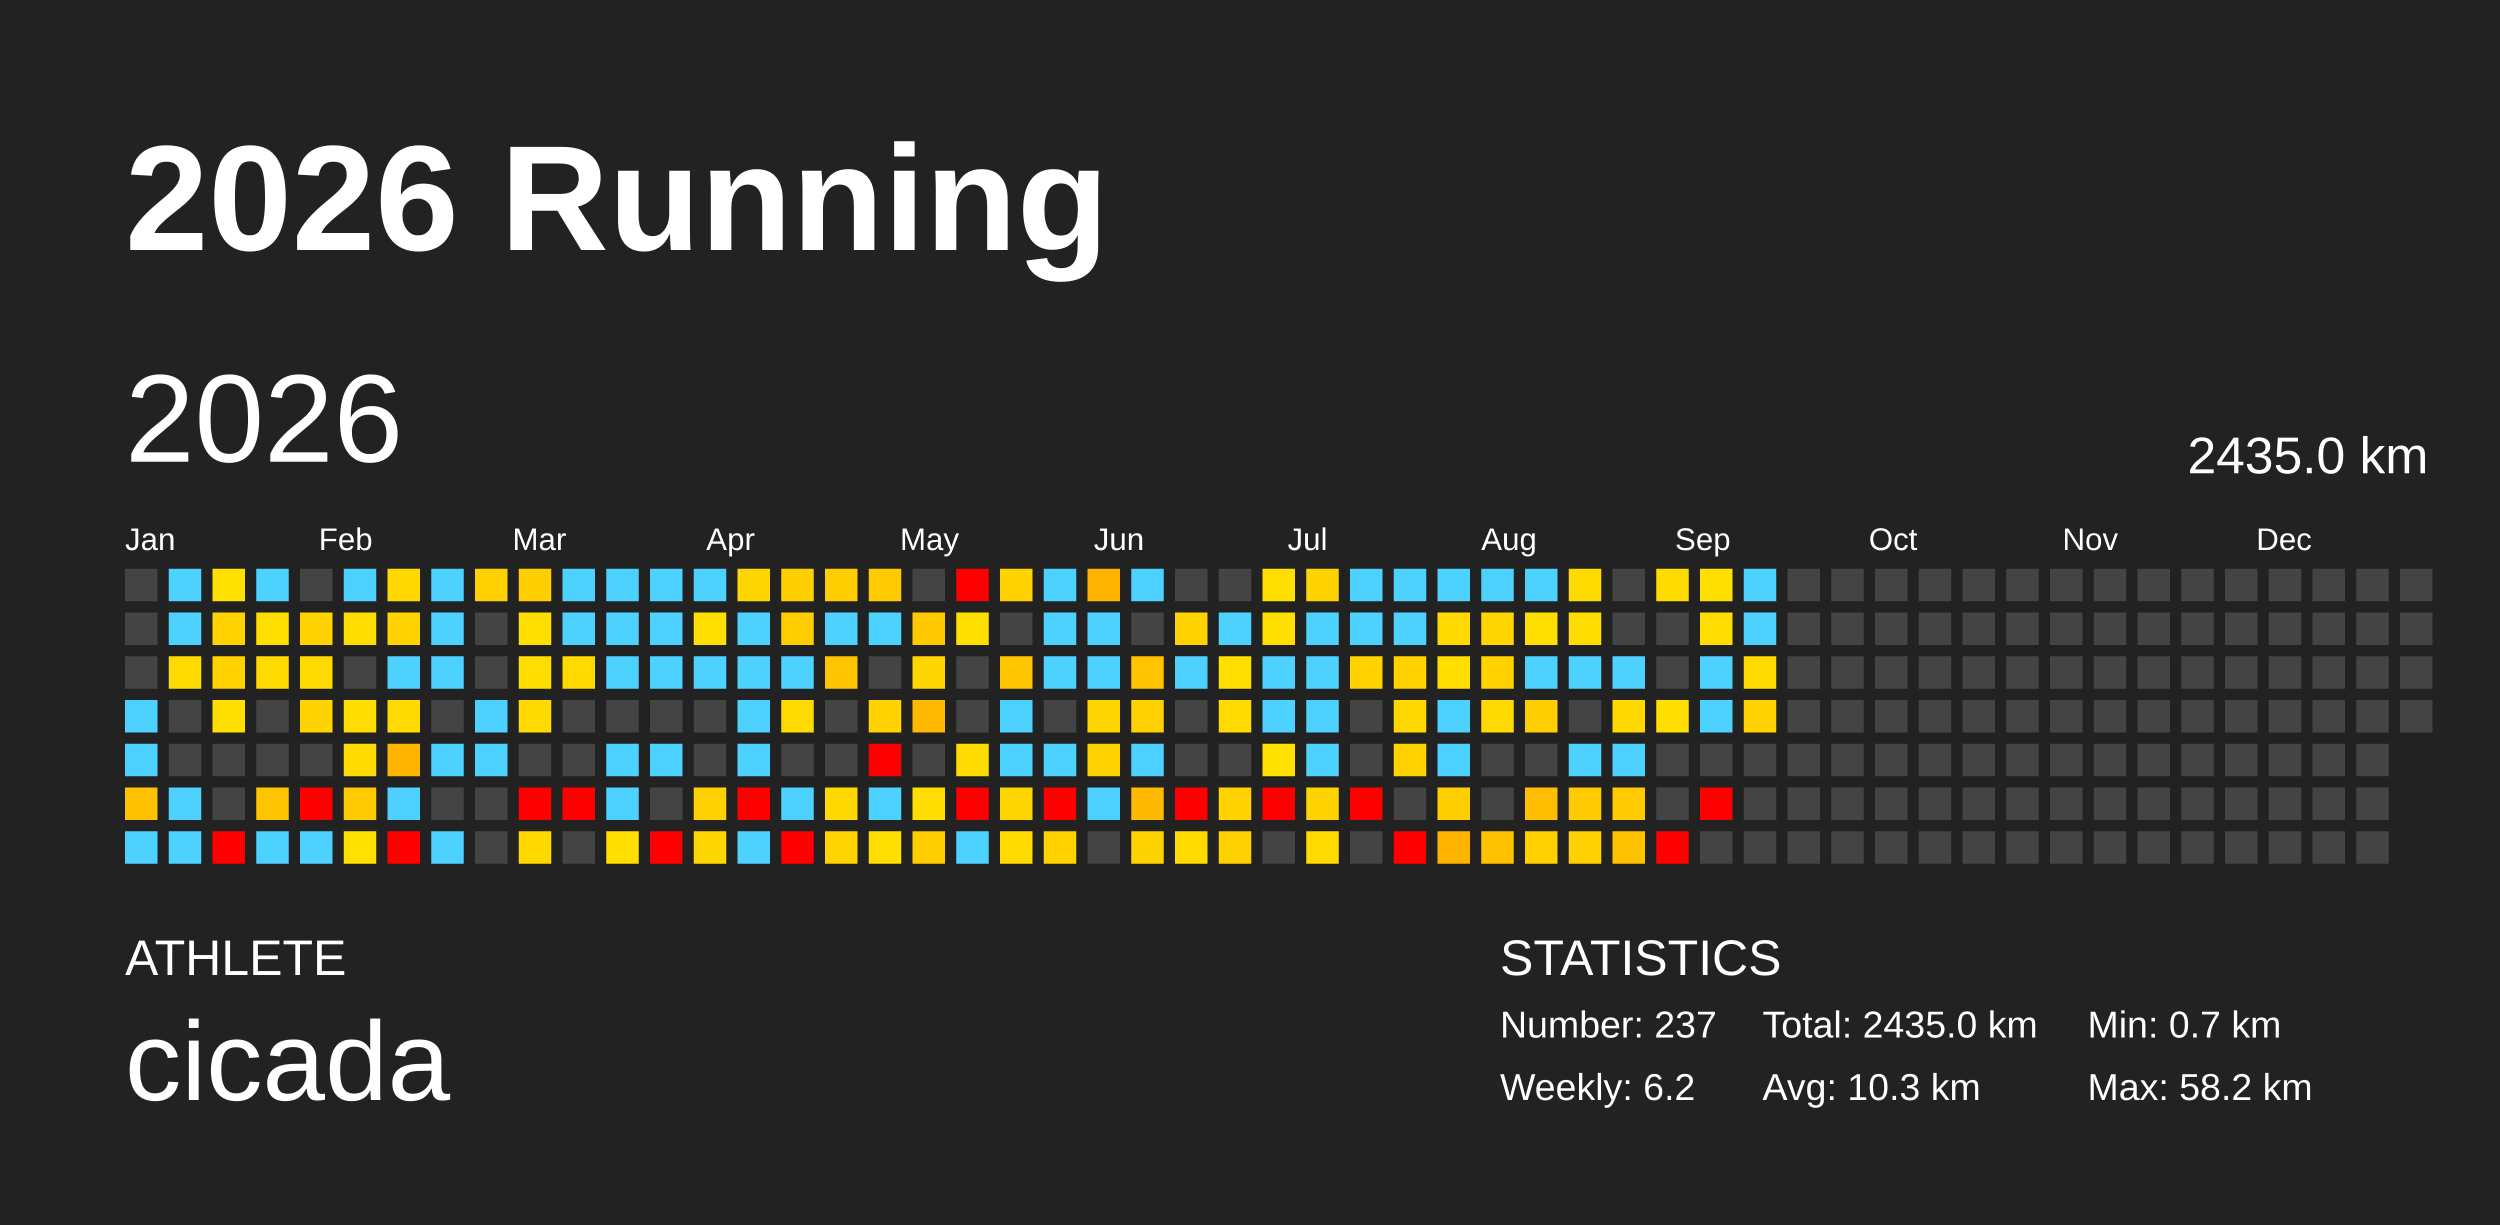
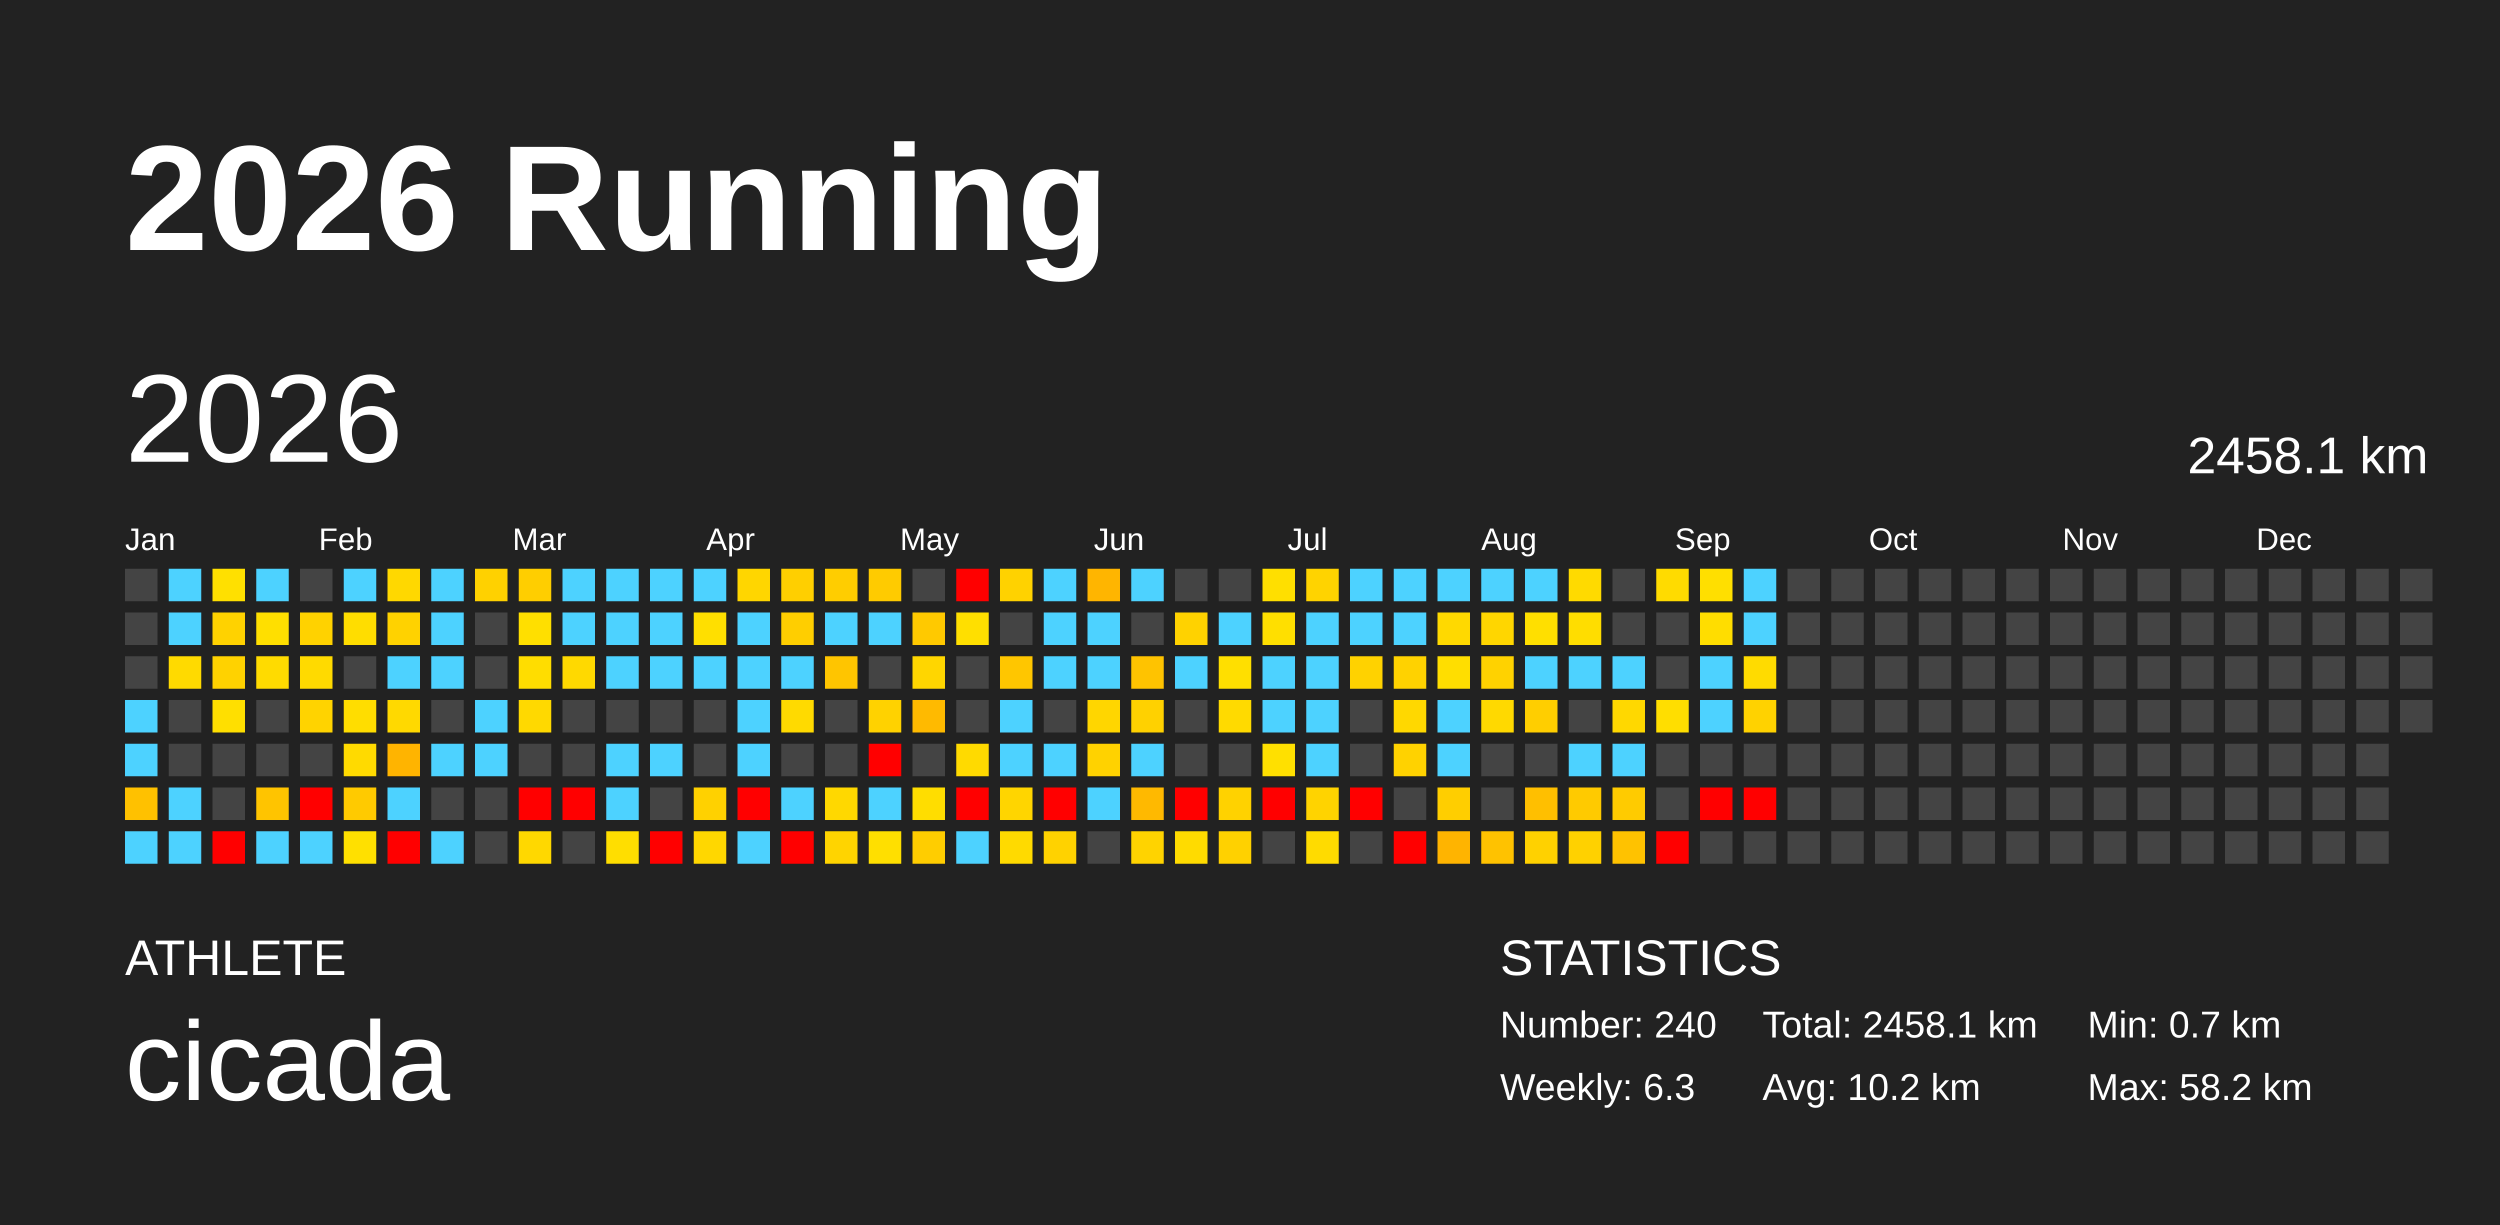
<svg xmlns="http://www.w3.org/2000/svg" baseProfile="full" height="98mm" version="1.1" viewBox="0,0,200,98" width="200mm">
  <defs />
  <rect fill="#222222" height="98" width="200" x="0" y="0" />
  <text fill="#FFFFFF" style="font-size:12px; font-family:Arial; font-weight:bold;" x="10" y="20">2026 Running</text>
  <text fill="#FFFFFF" style="font-size:4px; font-family:Arial" x="10" y="78">ATHLETE</text>
  <text fill="#FFFFFF" style="font-size:9px; font-family:Arial" x="10" y="88">cicada</text>
  <text fill="#FFFFFF" style="font-size:4px; font-family:Arial" x="120" y="78">STATISTICS</text>
-   <text fill="#FFFFFF" style="font-size:3px; font-family:Arial" x="120" y="83">Number: 237</text>
-   <text fill="#FFFFFF" style="font-size:3px; font-family:Arial" x="120" y="88">Weekly: 6.2</text>
-   <text fill="#FFFFFF" style="font-size:3px; font-family:Arial" x="141" y="83">Total: 2435.0 km</text>
-   <text fill="#FFFFFF" style="font-size:3px; font-family:Arial" x="141" y="88">Avg: 10.3 km</text>
+   <text fill="#FFFFFF" style="font-size:3px; font-family:Arial" x="120" y="83">Number: 240</text>
+   <text fill="#FFFFFF" style="font-size:3px; font-family:Arial" x="120" y="88">Weekly: 6.3</text>
+   <text fill="#FFFFFF" style="font-size:3px; font-family:Arial" x="141" y="83">Total: 2458.1 km</text>
+   <text fill="#FFFFFF" style="font-size:3px; font-family:Arial" x="141" y="88">Avg: 10.2 km</text>
  <text fill="#FFFFFF" style="font-size:3px; font-family:Arial" x="167" y="83">Min: 0.7 km</text>
  <text fill="#FFFFFF" style="font-size:3px; font-family:Arial" x="167" y="88">Max: 58.2 km</text>
  <text dominant-baseline="hanging" fill="#FFFFFF" style="font-size:10.0px; font-family:Arial;" x="10" y="30">2026</text>
-   <text dominant-baseline="hanging" fill="#FFFFFF" style="font-size:4.125px; font-family:Arial;" x="175" y="35">2435.0 km</text>
+   <text dominant-baseline="hanging" fill="#FFFFFF" style="font-size:4.125px; font-family:Arial;" x="175" y="35">2458.1 km</text>
  <text fill="#FFFFFF" style="font-size:2.5px; font-family:Arial" x="10.0" y="44">Jan</text>
  <text fill="#FFFFFF" style="font-size:2.5px; font-family:Arial" x="25.5" y="44">Feb</text>
  <text fill="#FFFFFF" style="font-size:2.5px; font-family:Arial" x="41.0" y="44">Mar</text>
  <text fill="#FFFFFF" style="font-size:2.5px; font-family:Arial" x="56.5" y="44">Apr</text>
  <text fill="#FFFFFF" style="font-size:2.5px; font-family:Arial" x="72.0" y="44">May</text>
  <text fill="#FFFFFF" style="font-size:2.5px; font-family:Arial" x="87.5" y="44">Jun</text>
  <text fill="#FFFFFF" style="font-size:2.5px; font-family:Arial" x="103.0" y="44">Jul</text>
  <text fill="#FFFFFF" style="font-size:2.5px; font-family:Arial" x="118.5" y="44">Aug</text>
  <text fill="#FFFFFF" style="font-size:2.5px; font-family:Arial" x="134.0" y="44">Sep</text>
  <text fill="#FFFFFF" style="font-size:2.5px; font-family:Arial" x="149.5" y="44">Oct</text>
  <text fill="#FFFFFF" style="font-size:2.5px; font-family:Arial" x="165.0" y="44">Nov</text>
  <text fill="#FFFFFF" style="font-size:2.5px; font-family:Arial" x="180.5" y="44">Dec</text>
  <rect fill="#444444" height="2.6" width="2.6" x="10.0" y="45.5" />
  <rect fill="#444444" height="2.6" width="2.6" x="10.0" y="49.0" />
  <rect fill="#444444" height="2.6" width="2.6" x="10.0" y="52.5" />
  <rect fill="#4dd2ff" height="2.6" width="2.6" x="10.0" y="56.0" />
  <rect fill="#4dd2ff" height="2.6" width="2.6" x="10.0" y="59.5" />
  <rect fill="#ffc100" height="2.6" width="2.6" x="10.0" y="63.0" />
  <rect fill="#4dd2ff" height="2.6" width="2.6" x="10.0" y="66.5" />
  <rect fill="#4dd2ff" height="2.6" width="2.6" x="13.5" y="45.5" />
  <rect fill="#4dd2ff" height="2.6" width="2.6" x="13.5" y="49.0" />
  <rect fill="#ffda00" height="2.6" width="2.6" x="13.5" y="52.5" />
  <rect fill="#444444" height="2.6" width="2.6" x="13.5" y="56.0" />
  <rect fill="#444444" height="2.6" width="2.6" x="13.5" y="59.5" />
  <rect fill="#4dd2ff" height="2.6" width="2.6" x="13.5" y="63.0" />
  <rect fill="#4dd2ff" height="2.6" width="2.6" x="13.5" y="66.5" />
  <rect fill="#ffe000" height="2.6" width="2.6" x="17.0" y="45.5" />
  <rect fill="#ffd200" height="2.6" width="2.6" x="17.0" y="49.0" />
  <rect fill="#ffd200" height="2.6" width="2.6" x="17.0" y="52.5" />
  <rect fill="#ffdf00" height="2.6" width="2.6" x="17.0" y="56.0" />
  <rect fill="#444444" height="2.6" width="2.6" x="17.0" y="59.5" />
  <rect fill="#444444" height="2.6" width="2.6" x="17.0" y="63.0" />
  <rect fill="red" height="2.6" width="2.6" x="17.0" y="66.5" />
  <rect fill="#4dd2ff" height="2.6" width="2.6" x="20.5" y="45.5" />
  <rect fill="#ffdf00" height="2.6" width="2.6" x="20.5" y="49.0" />
  <rect fill="#ffdb00" height="2.6" width="2.6" x="20.5" y="52.5" />
  <rect fill="#444444" height="2.6" width="2.6" x="20.5" y="56.0" />
  <rect fill="#444444" height="2.6" width="2.6" x="20.5" y="59.5" />
  <rect fill="#ffc400" height="2.6" width="2.6" x="20.5" y="63.0" />
  <rect fill="#4dd2ff" height="2.6" width="2.6" x="20.5" y="66.5" />
  <rect fill="#444444" height="2.6" width="2.6" x="24.0" y="45.5" />
  <rect fill="#ffd200" height="2.6" width="2.6" x="24.0" y="49.0" />
  <rect fill="#ffda00" height="2.6" width="2.6" x="24.0" y="52.5" />
  <rect fill="#ffd300" height="2.6" width="2.6" x="24.0" y="56.0" />
  <rect fill="#444444" height="2.6" width="2.6" x="24.0" y="59.5" />
  <rect fill="red" height="2.6" width="2.6" x="24.0" y="63.0" />
  <rect fill="#4dd2ff" height="2.6" width="2.6" x="24.0" y="66.5" />
  <rect fill="#4dd2ff" height="2.6" width="2.6" x="27.5" y="45.5" />
  <rect fill="#ffdd00" height="2.6" width="2.6" x="27.5" y="49.0" />
  <rect fill="#444444" height="2.6" width="2.6" x="27.5" y="52.5" />
  <rect fill="#ffdd00" height="2.6" width="2.6" x="27.5" y="56.0" />
  <rect fill="#ffda00" height="2.6" width="2.6" x="27.5" y="59.5" />
  <rect fill="#ffca00" height="2.6" width="2.6" x="27.5" y="63.0" />
  <rect fill="#ffe000" height="2.6" width="2.6" x="27.5" y="66.5" />
  <rect fill="#ffd800" height="2.6" width="2.6" x="31.0" y="45.5" />
  <rect fill="#ffd200" height="2.6" width="2.6" x="31.0" y="49.0" />
  <rect fill="#4dd2ff" height="2.6" width="2.6" x="31.0" y="52.5" />
  <rect fill="#ffd900" height="2.6" width="2.6" x="31.0" y="56.0" />
  <rect fill="#ffb400" height="2.6" width="2.6" x="31.0" y="59.5" />
  <rect fill="#4dd2ff" height="2.6" width="2.6" x="31.0" y="63.0" />
  <rect fill="red" height="2.6" width="2.6" x="31.0" y="66.5" />
  <rect fill="#4dd2ff" height="2.6" width="2.6" x="34.5" y="45.5" />
  <rect fill="#4dd2ff" height="2.6" width="2.6" x="34.5" y="49.0" />
  <rect fill="#4dd2ff" height="2.6" width="2.6" x="34.5" y="52.5" />
  <rect fill="#444444" height="2.6" width="2.6" x="34.5" y="56.0" />
  <rect fill="#4dd2ff" height="2.6" width="2.6" x="34.5" y="59.5" />
  <rect fill="#444444" height="2.6" width="2.6" x="34.5" y="63.0" />
  <rect fill="#4dd2ff" height="2.6" width="2.6" x="34.5" y="66.5" />
  <rect fill="#ffd100" height="2.6" width="2.6" x="38.0" y="45.5" />
  <rect fill="#444444" height="2.6" width="2.6" x="38.0" y="49.0" />
  <rect fill="#444444" height="2.6" width="2.6" x="38.0" y="52.5" />
  <rect fill="#4dd2ff" height="2.6" width="2.6" x="38.0" y="56.0" />
  <rect fill="#4dd2ff" height="2.6" width="2.6" x="38.0" y="59.5" />
  <rect fill="#444444" height="2.6" width="2.6" x="38.0" y="63.0" />
  <rect fill="#444444" height="2.6" width="2.6" x="38.0" y="66.5" />
  <rect fill="#ffce00" height="2.6" width="2.6" x="41.5" y="45.5" />
  <rect fill="#ffdf00" height="2.6" width="2.6" x="41.5" y="49.0" />
  <rect fill="#ffdd00" height="2.6" width="2.6" x="41.5" y="52.5" />
  <rect fill="#ffd900" height="2.6" width="2.6" x="41.5" y="56.0" />
  <rect fill="#444444" height="2.6" width="2.6" x="41.5" y="59.5" />
  <rect fill="red" height="2.6" width="2.6" x="41.5" y="63.0" />
  <rect fill="#ffd800" height="2.6" width="2.6" x="41.5" y="66.5" />
  <rect fill="#4dd2ff" height="2.6" width="2.6" x="45.0" y="45.5" />
  <rect fill="#4dd2ff" height="2.6" width="2.6" x="45.0" y="49.0" />
  <rect fill="#ffd900" height="2.6" width="2.6" x="45.0" y="52.5" />
  <rect fill="#444444" height="2.6" width="2.6" x="45.0" y="56.0" />
  <rect fill="#444444" height="2.6" width="2.6" x="45.0" y="59.5" />
  <rect fill="red" height="2.6" width="2.6" x="45.0" y="63.0" />
  <rect fill="#444444" height="2.6" width="2.6" x="45.0" y="66.5" />
  <rect fill="#4dd2ff" height="2.6" width="2.6" x="48.5" y="45.5" />
  <rect fill="#4dd2ff" height="2.6" width="2.6" x="48.5" y="49.0" />
  <rect fill="#4dd2ff" height="2.6" width="2.6" x="48.5" y="52.5" />
  <rect fill="#444444" height="2.6" width="2.6" x="48.5" y="56.0" />
  <rect fill="#4dd2ff" height="2.6" width="2.6" x="48.5" y="59.5" />
  <rect fill="#4dd2ff" height="2.6" width="2.6" x="48.5" y="63.0" />
  <rect fill="#ffde00" height="2.6" width="2.6" x="48.5" y="66.5" />
  <rect fill="#4dd2ff" height="2.6" width="2.6" x="52.0" y="45.5" />
  <rect fill="#4dd2ff" height="2.6" width="2.6" x="52.0" y="49.0" />
  <rect fill="#4dd2ff" height="2.6" width="2.6" x="52.0" y="52.5" />
  <rect fill="#444444" height="2.6" width="2.6" x="52.0" y="56.0" />
  <rect fill="#4dd2ff" height="2.6" width="2.6" x="52.0" y="59.5" />
  <rect fill="#444444" height="2.6" width="2.6" x="52.0" y="63.0" />
  <rect fill="red" height="2.6" width="2.6" x="52.0" y="66.5" />
  <rect fill="#4dd2ff" height="2.6" width="2.6" x="55.5" y="45.5" />
  <rect fill="#ffdf00" height="2.6" width="2.6" x="55.5" y="49.0" />
  <rect fill="#4dd2ff" height="2.6" width="2.6" x="55.5" y="52.5" />
  <rect fill="#444444" height="2.6" width="2.6" x="55.5" y="56.0" />
  <rect fill="#444444" height="2.6" width="2.6" x="55.5" y="59.5" />
  <rect fill="#ffd100" height="2.6" width="2.6" x="55.5" y="63.0" />
  <rect fill="#ffd700" height="2.6" width="2.6" x="55.5" y="66.5" />
  <rect fill="#ffd600" height="2.6" width="2.6" x="59.0" y="45.5" />
  <rect fill="#4dd2ff" height="2.6" width="2.6" x="59.0" y="49.0" />
  <rect fill="#4dd2ff" height="2.6" width="2.6" x="59.0" y="52.5" />
  <rect fill="#4dd2ff" height="2.6" width="2.6" x="59.0" y="56.0" />
  <rect fill="#4dd2ff" height="2.6" width="2.6" x="59.0" y="59.5" />
  <rect fill="red" height="2.6" width="2.6" x="59.0" y="63.0" />
  <rect fill="#4dd2ff" height="2.6" width="2.6" x="59.0" y="66.5" />
  <rect fill="#ffcf00" height="2.6" width="2.6" x="62.5" y="45.5" />
  <rect fill="#ffce00" height="2.6" width="2.6" x="62.5" y="49.0" />
  <rect fill="#4dd2ff" height="2.6" width="2.6" x="62.5" y="52.5" />
  <rect fill="#ffda00" height="2.6" width="2.6" x="62.5" y="56.0" />
  <rect fill="#444444" height="2.6" width="2.6" x="62.5" y="59.5" />
  <rect fill="#4dd2ff" height="2.6" width="2.6" x="62.5" y="63.0" />
  <rect fill="red" height="2.6" width="2.6" x="62.5" y="66.5" />
  <rect fill="#ffcd00" height="2.6" width="2.6" x="66.0" y="45.5" />
  <rect fill="#4dd2ff" height="2.6" width="2.6" x="66.0" y="49.0" />
  <rect fill="#ffc500" height="2.6" width="2.6" x="66.0" y="52.5" />
  <rect fill="#444444" height="2.6" width="2.6" x="66.0" y="56.0" />
  <rect fill="#444444" height="2.6" width="2.6" x="66.0" y="59.5" />
  <rect fill="#ffd800" height="2.6" width="2.6" x="66.0" y="63.0" />
  <rect fill="#ffd400" height="2.6" width="2.6" x="66.0" y="66.5" />
  <rect fill="#ffcb00" height="2.6" width="2.6" x="69.5" y="45.5" />
  <rect fill="#4dd2ff" height="2.6" width="2.6" x="69.5" y="49.0" />
  <rect fill="#444444" height="2.6" width="2.6" x="69.5" y="52.5" />
  <rect fill="#ffd200" height="2.6" width="2.6" x="69.5" y="56.0" />
  <rect fill="red" height="2.6" width="2.6" x="69.5" y="59.5" />
  <rect fill="#4dd2ff" height="2.6" width="2.6" x="69.5" y="63.0" />
  <rect fill="#ffdf00" height="2.6" width="2.6" x="69.5" y="66.5" />
  <rect fill="#444444" height="2.6" width="2.6" x="73.0" y="45.5" />
  <rect fill="#ffc900" height="2.6" width="2.6" x="73.0" y="49.0" />
  <rect fill="#ffd600" height="2.6" width="2.6" x="73.0" y="52.5" />
  <rect fill="#ffba00" height="2.6" width="2.6" x="73.0" y="56.0" />
  <rect fill="#444444" height="2.6" width="2.6" x="73.0" y="59.5" />
  <rect fill="#ffdd00" height="2.6" width="2.6" x="73.0" y="63.0" />
  <rect fill="#ffcd00" height="2.6" width="2.6" x="73.0" y="66.5" />
  <rect fill="red" height="2.6" width="2.6" x="76.5" y="45.5" />
  <rect fill="#ffdf00" height="2.6" width="2.6" x="76.5" y="49.0" />
  <rect fill="#444444" height="2.6" width="2.6" x="76.5" y="52.5" />
  <rect fill="#444444" height="2.6" width="2.6" x="76.5" y="56.0" />
  <rect fill="#ffda00" height="2.6" width="2.6" x="76.5" y="59.5" />
  <rect fill="red" height="2.6" width="2.6" x="76.5" y="63.0" />
  <rect fill="#4dd2ff" height="2.6" width="2.6" x="76.5" y="66.5" />
  <rect fill="#ffd200" height="2.6" width="2.6" x="80.0" y="45.5" />
  <rect fill="#444444" height="2.6" width="2.6" x="80.0" y="49.0" />
  <rect fill="#ffc600" height="2.6" width="2.6" x="80.0" y="52.5" />
  <rect fill="#4dd2ff" height="2.6" width="2.6" x="80.0" y="56.0" />
  <rect fill="#4dd2ff" height="2.6" width="2.6" x="80.0" y="59.5" />
  <rect fill="#ffd500" height="2.6" width="2.6" x="80.0" y="63.0" />
  <rect fill="#ffda00" height="2.6" width="2.6" x="80.0" y="66.5" />
  <rect fill="#4dd2ff" height="2.6" width="2.6" x="83.5" y="45.5" />
  <rect fill="#4dd2ff" height="2.6" width="2.6" x="83.5" y="49.0" />
  <rect fill="#4dd2ff" height="2.6" width="2.6" x="83.5" y="52.5" />
  <rect fill="#444444" height="2.6" width="2.6" x="83.5" y="56.0" />
  <rect fill="#4dd2ff" height="2.6" width="2.6" x="83.5" y="59.5" />
  <rect fill="red" height="2.6" width="2.6" x="83.5" y="63.0" />
  <rect fill="#ffd200" height="2.6" width="2.6" x="83.5" y="66.5" />
  <rect fill="#ffb500" height="2.6" width="2.6" x="87.0" y="45.5" />
  <rect fill="#4dd2ff" height="2.6" width="2.6" x="87.0" y="49.0" />
  <rect fill="#4dd2ff" height="2.6" width="2.6" x="87.0" y="52.5" />
  <rect fill="#ffd600" height="2.6" width="2.6" x="87.0" y="56.0" />
  <rect fill="#ffd200" height="2.6" width="2.6" x="87.0" y="59.5" />
  <rect fill="#4dd2ff" height="2.6" width="2.6" x="87.0" y="63.0" />
  <rect fill="#444444" height="2.6" width="2.6" x="87.0" y="66.5" />
  <rect fill="#4dd2ff" height="2.6" width="2.6" x="90.5" y="45.5" />
  <rect fill="#444444" height="2.6" width="2.6" x="90.5" y="49.0" />
  <rect fill="#ffc300" height="2.6" width="2.6" x="90.5" y="52.5" />
  <rect fill="#ffd100" height="2.6" width="2.6" x="90.5" y="56.0" />
  <rect fill="#4dd2ff" height="2.6" width="2.6" x="90.5" y="59.5" />
  <rect fill="#ffb900" height="2.6" width="2.6" x="90.5" y="63.0" />
  <rect fill="#ffd300" height="2.6" width="2.6" x="90.5" y="66.5" />
  <rect fill="#444444" height="2.6" width="2.6" x="94.0" y="45.5" />
  <rect fill="#ffd200" height="2.6" width="2.6" x="94.0" y="49.0" />
  <rect fill="#4dd2ff" height="2.6" width="2.6" x="94.0" y="52.5" />
  <rect fill="#444444" height="2.6" width="2.6" x="94.0" y="56.0" />
  <rect fill="#444444" height="2.6" width="2.6" x="94.0" y="59.5" />
  <rect fill="red" height="2.6" width="2.6" x="94.0" y="63.0" />
  <rect fill="#ffdb00" height="2.6" width="2.6" x="94.0" y="66.5" />
  <rect fill="#444444" height="2.6" width="2.6" x="97.5" y="45.5" />
  <rect fill="#4dd2ff" height="2.6" width="2.6" x="97.5" y="49.0" />
  <rect fill="#ffdf00" height="2.6" width="2.6" x="97.5" y="52.5" />
  <rect fill="#ffda00" height="2.6" width="2.6" x="97.5" y="56.0" />
  <rect fill="#444444" height="2.6" width="2.6" x="97.5" y="59.5" />
  <rect fill="#ffd200" height="2.6" width="2.6" x="97.5" y="63.0" />
  <rect fill="#ffd100" height="2.6" width="2.6" x="97.5" y="66.5" />
  <rect fill="#ffdf00" height="2.6" width="2.6" x="101.0" y="45.5" />
  <rect fill="#ffdf00" height="2.6" width="2.6" x="101.0" y="49.0" />
  <rect fill="#4dd2ff" height="2.6" width="2.6" x="101.0" y="52.5" />
  <rect fill="#4dd2ff" height="2.6" width="2.6" x="101.0" y="56.0" />
  <rect fill="#ffe000" height="2.6" width="2.6" x="101.0" y="59.5" />
  <rect fill="red" height="2.6" width="2.6" x="101.0" y="63.0" />
  <rect fill="#444444" height="2.6" width="2.6" x="101.0" y="66.5" />
  <rect fill="#ffd300" height="2.6" width="2.6" x="104.5" y="45.5" />
  <rect fill="#4dd2ff" height="2.6" width="2.6" x="104.5" y="49.0" />
  <rect fill="#4dd2ff" height="2.6" width="2.6" x="104.5" y="52.5" />
  <rect fill="#4dd2ff" height="2.6" width="2.6" x="104.5" y="56.0" />
  <rect fill="#4dd2ff" height="2.6" width="2.6" x="104.5" y="59.5" />
  <rect fill="#ffd300" height="2.6" width="2.6" x="104.5" y="63.0" />
  <rect fill="#ffdb00" height="2.6" width="2.6" x="104.5" y="66.5" />
  <rect fill="#4dd2ff" height="2.6" width="2.6" x="108.0" y="45.5" />
  <rect fill="#4dd2ff" height="2.6" width="2.6" x="108.0" y="49.0" />
  <rect fill="#ffd200" height="2.6" width="2.6" x="108.0" y="52.5" />
  <rect fill="#444444" height="2.6" width="2.6" x="108.0" y="56.0" />
  <rect fill="#444444" height="2.6" width="2.6" x="108.0" y="59.5" />
  <rect fill="red" height="2.6" width="2.6" x="108.0" y="63.0" />
  <rect fill="#444444" height="2.6" width="2.6" x="108.0" y="66.5" />
  <rect fill="#4dd2ff" height="2.6" width="2.6" x="111.5" y="45.5" />
  <rect fill="#4dd2ff" height="2.6" width="2.6" x="111.5" y="49.0" />
  <rect fill="#ffd200" height="2.6" width="2.6" x="111.5" y="52.5" />
  <rect fill="#ffd800" height="2.6" width="2.6" x="111.5" y="56.0" />
  <rect fill="#ffd200" height="2.6" width="2.6" x="111.5" y="59.5" />
  <rect fill="#444444" height="2.6" width="2.6" x="111.5" y="63.0" />
  <rect fill="red" height="2.6" width="2.6" x="111.5" y="66.5" />
  <rect fill="#4dd2ff" height="2.6" width="2.6" x="115.0" y="45.5" />
  <rect fill="#ffd900" height="2.6" width="2.6" x="115.0" y="49.0" />
  <rect fill="#ffde00" height="2.6" width="2.6" x="115.0" y="52.5" />
  <rect fill="#4dd2ff" height="2.6" width="2.6" x="115.0" y="56.0" />
  <rect fill="#4dd2ff" height="2.6" width="2.6" x="115.0" y="59.5" />
  <rect fill="#ffce00" height="2.6" width="2.6" x="115.0" y="63.0" />
  <rect fill="#ffb400" height="2.6" width="2.6" x="115.0" y="66.5" />
  <rect fill="#4dd2ff" height="2.6" width="2.6" x="118.5" y="45.5" />
  <rect fill="#ffd600" height="2.6" width="2.6" x="118.5" y="49.0" />
  <rect fill="#ffd200" height="2.6" width="2.6" x="118.5" y="52.5" />
  <rect fill="#ffd900" height="2.6" width="2.6" x="118.5" y="56.0" />
  <rect fill="#444444" height="2.6" width="2.6" x="118.5" y="59.5" />
  <rect fill="#444444" height="2.6" width="2.6" x="118.5" y="63.0" />
  <rect fill="#ffc200" height="2.6" width="2.6" x="118.5" y="66.5" />
  <rect fill="#4dd2ff" height="2.6" width="2.6" x="122.0" y="45.5" />
  <rect fill="#ffdf00" height="2.6" width="2.6" x="122.0" y="49.0" />
  <rect fill="#4dd2ff" height="2.6" width="2.6" x="122.0" y="52.5" />
  <rect fill="#ffce00" height="2.6" width="2.6" x="122.0" y="56.0" />
  <rect fill="#444444" height="2.6" width="2.6" x="122.0" y="59.5" />
  <rect fill="#ffbf00" height="2.6" width="2.6" x="122.0" y="63.0" />
  <rect fill="#ffd100" height="2.6" width="2.6" x="122.0" y="66.5" />
  <rect fill="#ffda00" height="2.6" width="2.6" x="125.5" y="45.5" />
  <rect fill="#ffdd00" height="2.6" width="2.6" x="125.5" y="49.0" />
  <rect fill="#4dd2ff" height="2.6" width="2.6" x="125.5" y="52.5" />
  <rect fill="#444444" height="2.6" width="2.6" x="125.5" y="56.0" />
  <rect fill="#4dd2ff" height="2.6" width="2.6" x="125.5" y="59.5" />
  <rect fill="#ffca00" height="2.6" width="2.6" x="125.5" y="63.0" />
  <rect fill="#ffd100" height="2.6" width="2.6" x="125.5" y="66.5" />
  <rect fill="#444444" height="2.6" width="2.6" x="129.0" y="45.5" />
  <rect fill="#444444" height="2.6" width="2.6" x="129.0" y="49.0" />
  <rect fill="#4dd2ff" height="2.6" width="2.6" x="129.0" y="52.5" />
  <rect fill="#ffd800" height="2.6" width="2.6" x="129.0" y="56.0" />
  <rect fill="#4dd2ff" height="2.6" width="2.6" x="129.0" y="59.5" />
  <rect fill="#ffcb00" height="2.6" width="2.6" x="129.0" y="63.0" />
  <rect fill="#ffc200" height="2.6" width="2.6" x="129.0" y="66.5" />
  <rect fill="#ffdb00" height="2.6" width="2.6" x="132.5" y="45.5" />
  <rect fill="#444444" height="2.6" width="2.6" x="132.5" y="49.0" />
  <rect fill="#444444" height="2.6" width="2.6" x="132.5" y="52.5" />
  <rect fill="#ffde00" height="2.6" width="2.6" x="132.5" y="56.0" />
  <rect fill="#444444" height="2.6" width="2.6" x="132.5" y="59.5" />
  <rect fill="#444444" height="2.6" width="2.6" x="132.5" y="63.0" />
  <rect fill="red" height="2.6" width="2.6" x="132.5" y="66.5" />
  <rect fill="#ffdf00" height="2.6" width="2.6" x="136.0" y="45.5" />
  <rect fill="#ffdd00" height="2.6" width="2.6" x="136.0" y="49.0" />
  <rect fill="#4dd2ff" height="2.6" width="2.6" x="136.0" y="52.5" />
  <rect fill="#4dd2ff" height="2.6" width="2.6" x="136.0" y="56.0" />
  <rect fill="#444444" height="2.6" width="2.6" x="136.0" y="59.5" />
  <rect fill="red" height="2.6" width="2.6" x="136.0" y="63.0" />
  <rect fill="#444444" height="2.6" width="2.6" x="136.0" y="66.5" />
  <rect fill="#4dd2ff" height="2.6" width="2.6" x="139.5" y="45.5" />
  <rect fill="#4dd2ff" height="2.6" width="2.6" x="139.5" y="49.0" />
  <rect fill="#ffdb00" height="2.6" width="2.6" x="139.5" y="52.5" />
  <rect fill="#ffd200" height="2.6" width="2.6" x="139.5" y="56.0" />
  <rect fill="#444444" height="2.6" width="2.6" x="139.5" y="59.5" />
-   <rect fill="#444444" height="2.6" width="2.6" x="139.5" y="63.0" />
+   <rect fill="red" height="2.6" width="2.6" x="139.5" y="63.0" />
  <rect fill="#444444" height="2.6" width="2.6" x="139.5" y="66.5" />
  <rect fill="#444444" height="2.6" width="2.6" x="143.0" y="45.5" />
  <rect fill="#444444" height="2.6" width="2.6" x="143.0" y="49.0" />
  <rect fill="#444444" height="2.6" width="2.6" x="143.0" y="52.5" />
  <rect fill="#444444" height="2.6" width="2.6" x="143.0" y="56.0" />
  <rect fill="#444444" height="2.6" width="2.6" x="143.0" y="59.5" />
  <rect fill="#444444" height="2.6" width="2.6" x="143.0" y="63.0" />
  <rect fill="#444444" height="2.6" width="2.6" x="143.0" y="66.5" />
  <rect fill="#444444" height="2.6" width="2.6" x="146.5" y="45.5" />
  <rect fill="#444444" height="2.6" width="2.6" x="146.5" y="49.0" />
  <rect fill="#444444" height="2.6" width="2.6" x="146.5" y="52.5" />
  <rect fill="#444444" height="2.6" width="2.6" x="146.5" y="56.0" />
  <rect fill="#444444" height="2.6" width="2.6" x="146.5" y="59.5" />
  <rect fill="#444444" height="2.6" width="2.6" x="146.5" y="63.0" />
  <rect fill="#444444" height="2.6" width="2.6" x="146.5" y="66.5" />
  <rect fill="#444444" height="2.6" width="2.6" x="150.0" y="45.5" />
  <rect fill="#444444" height="2.6" width="2.6" x="150.0" y="49.0" />
  <rect fill="#444444" height="2.6" width="2.6" x="150.0" y="52.5" />
  <rect fill="#444444" height="2.6" width="2.6" x="150.0" y="56.0" />
  <rect fill="#444444" height="2.6" width="2.6" x="150.0" y="59.5" />
  <rect fill="#444444" height="2.6" width="2.6" x="150.0" y="63.0" />
  <rect fill="#444444" height="2.6" width="2.6" x="150.0" y="66.5" />
  <rect fill="#444444" height="2.6" width="2.6" x="153.5" y="45.5" />
  <rect fill="#444444" height="2.6" width="2.6" x="153.5" y="49.0" />
  <rect fill="#444444" height="2.6" width="2.6" x="153.5" y="52.5" />
  <rect fill="#444444" height="2.6" width="2.6" x="153.5" y="56.0" />
  <rect fill="#444444" height="2.6" width="2.6" x="153.5" y="59.5" />
  <rect fill="#444444" height="2.6" width="2.6" x="153.5" y="63.0" />
  <rect fill="#444444" height="2.6" width="2.6" x="153.5" y="66.5" />
  <rect fill="#444444" height="2.6" width="2.6" x="157.0" y="45.5" />
  <rect fill="#444444" height="2.6" width="2.6" x="157.0" y="49.0" />
  <rect fill="#444444" height="2.6" width="2.6" x="157.0" y="52.5" />
  <rect fill="#444444" height="2.6" width="2.6" x="157.0" y="56.0" />
  <rect fill="#444444" height="2.6" width="2.6" x="157.0" y="59.5" />
  <rect fill="#444444" height="2.6" width="2.6" x="157.0" y="63.0" />
  <rect fill="#444444" height="2.6" width="2.6" x="157.0" y="66.5" />
  <rect fill="#444444" height="2.6" width="2.6" x="160.5" y="45.5" />
  <rect fill="#444444" height="2.6" width="2.6" x="160.5" y="49.0" />
  <rect fill="#444444" height="2.6" width="2.6" x="160.5" y="52.5" />
  <rect fill="#444444" height="2.6" width="2.6" x="160.5" y="56.0" />
  <rect fill="#444444" height="2.6" width="2.6" x="160.5" y="59.5" />
  <rect fill="#444444" height="2.6" width="2.6" x="160.5" y="63.0" />
  <rect fill="#444444" height="2.6" width="2.6" x="160.5" y="66.5" />
  <rect fill="#444444" height="2.6" width="2.6" x="164.0" y="45.5" />
  <rect fill="#444444" height="2.6" width="2.6" x="164.0" y="49.0" />
  <rect fill="#444444" height="2.6" width="2.6" x="164.0" y="52.5" />
  <rect fill="#444444" height="2.6" width="2.6" x="164.0" y="56.0" />
  <rect fill="#444444" height="2.6" width="2.6" x="164.0" y="59.5" />
  <rect fill="#444444" height="2.6" width="2.6" x="164.0" y="63.0" />
  <rect fill="#444444" height="2.6" width="2.6" x="164.0" y="66.5" />
  <rect fill="#444444" height="2.6" width="2.6" x="167.5" y="45.5" />
  <rect fill="#444444" height="2.6" width="2.6" x="167.5" y="49.0" />
  <rect fill="#444444" height="2.6" width="2.6" x="167.5" y="52.5" />
  <rect fill="#444444" height="2.6" width="2.6" x="167.5" y="56.0" />
  <rect fill="#444444" height="2.6" width="2.6" x="167.5" y="59.5" />
  <rect fill="#444444" height="2.6" width="2.6" x="167.5" y="63.0" />
  <rect fill="#444444" height="2.6" width="2.6" x="167.5" y="66.5" />
  <rect fill="#444444" height="2.6" width="2.6" x="171.0" y="45.5" />
  <rect fill="#444444" height="2.6" width="2.6" x="171.0" y="49.0" />
  <rect fill="#444444" height="2.6" width="2.6" x="171.0" y="52.5" />
  <rect fill="#444444" height="2.6" width="2.6" x="171.0" y="56.0" />
  <rect fill="#444444" height="2.6" width="2.6" x="171.0" y="59.5" />
  <rect fill="#444444" height="2.6" width="2.6" x="171.0" y="63.0" />
  <rect fill="#444444" height="2.6" width="2.6" x="171.0" y="66.5" />
  <rect fill="#444444" height="2.6" width="2.6" x="174.5" y="45.5" />
  <rect fill="#444444" height="2.6" width="2.6" x="174.5" y="49.0" />
  <rect fill="#444444" height="2.6" width="2.6" x="174.5" y="52.5" />
  <rect fill="#444444" height="2.6" width="2.6" x="174.5" y="56.0" />
  <rect fill="#444444" height="2.6" width="2.6" x="174.5" y="59.5" />
  <rect fill="#444444" height="2.6" width="2.6" x="174.5" y="63.0" />
  <rect fill="#444444" height="2.6" width="2.6" x="174.5" y="66.5" />
  <rect fill="#444444" height="2.6" width="2.6" x="178.0" y="45.5" />
  <rect fill="#444444" height="2.6" width="2.6" x="178.0" y="49.0" />
  <rect fill="#444444" height="2.6" width="2.6" x="178.0" y="52.5" />
  <rect fill="#444444" height="2.6" width="2.6" x="178.0" y="56.0" />
  <rect fill="#444444" height="2.6" width="2.6" x="178.0" y="59.5" />
  <rect fill="#444444" height="2.6" width="2.6" x="178.0" y="63.0" />
  <rect fill="#444444" height="2.6" width="2.6" x="178.0" y="66.5" />
  <rect fill="#444444" height="2.6" width="2.6" x="181.5" y="45.5" />
  <rect fill="#444444" height="2.6" width="2.6" x="181.5" y="49.0" />
  <rect fill="#444444" height="2.6" width="2.6" x="181.5" y="52.5" />
  <rect fill="#444444" height="2.6" width="2.6" x="181.5" y="56.0" />
  <rect fill="#444444" height="2.6" width="2.6" x="181.5" y="59.5" />
  <rect fill="#444444" height="2.6" width="2.6" x="181.5" y="63.0" />
  <rect fill="#444444" height="2.6" width="2.6" x="181.5" y="66.5" />
  <rect fill="#444444" height="2.6" width="2.6" x="185.0" y="45.5" />
  <rect fill="#444444" height="2.6" width="2.6" x="185.0" y="49.0" />
  <rect fill="#444444" height="2.6" width="2.6" x="185.0" y="52.5" />
  <rect fill="#444444" height="2.6" width="2.6" x="185.0" y="56.0" />
  <rect fill="#444444" height="2.6" width="2.6" x="185.0" y="59.5" />
  <rect fill="#444444" height="2.6" width="2.6" x="185.0" y="63.0" />
  <rect fill="#444444" height="2.6" width="2.6" x="185.0" y="66.5" />
  <rect fill="#444444" height="2.6" width="2.6" x="188.5" y="45.5" />
  <rect fill="#444444" height="2.6" width="2.6" x="188.5" y="49.0" />
  <rect fill="#444444" height="2.6" width="2.6" x="188.5" y="52.5" />
  <rect fill="#444444" height="2.6" width="2.6" x="188.5" y="56.0" />
  <rect fill="#444444" height="2.6" width="2.6" x="188.5" y="59.5" />
  <rect fill="#444444" height="2.6" width="2.6" x="188.5" y="63.0" />
  <rect fill="#444444" height="2.6" width="2.6" x="188.5" y="66.5" />
  <rect fill="#444444" height="2.6" width="2.6" x="192.0" y="45.5" />
  <rect fill="#444444" height="2.6" width="2.6" x="192.0" y="49.0" />
  <rect fill="#444444" height="2.6" width="2.6" x="192.0" y="52.5" />
  <rect fill="#444444" height="2.6" width="2.6" x="192.0" y="56.0" />
</svg>
